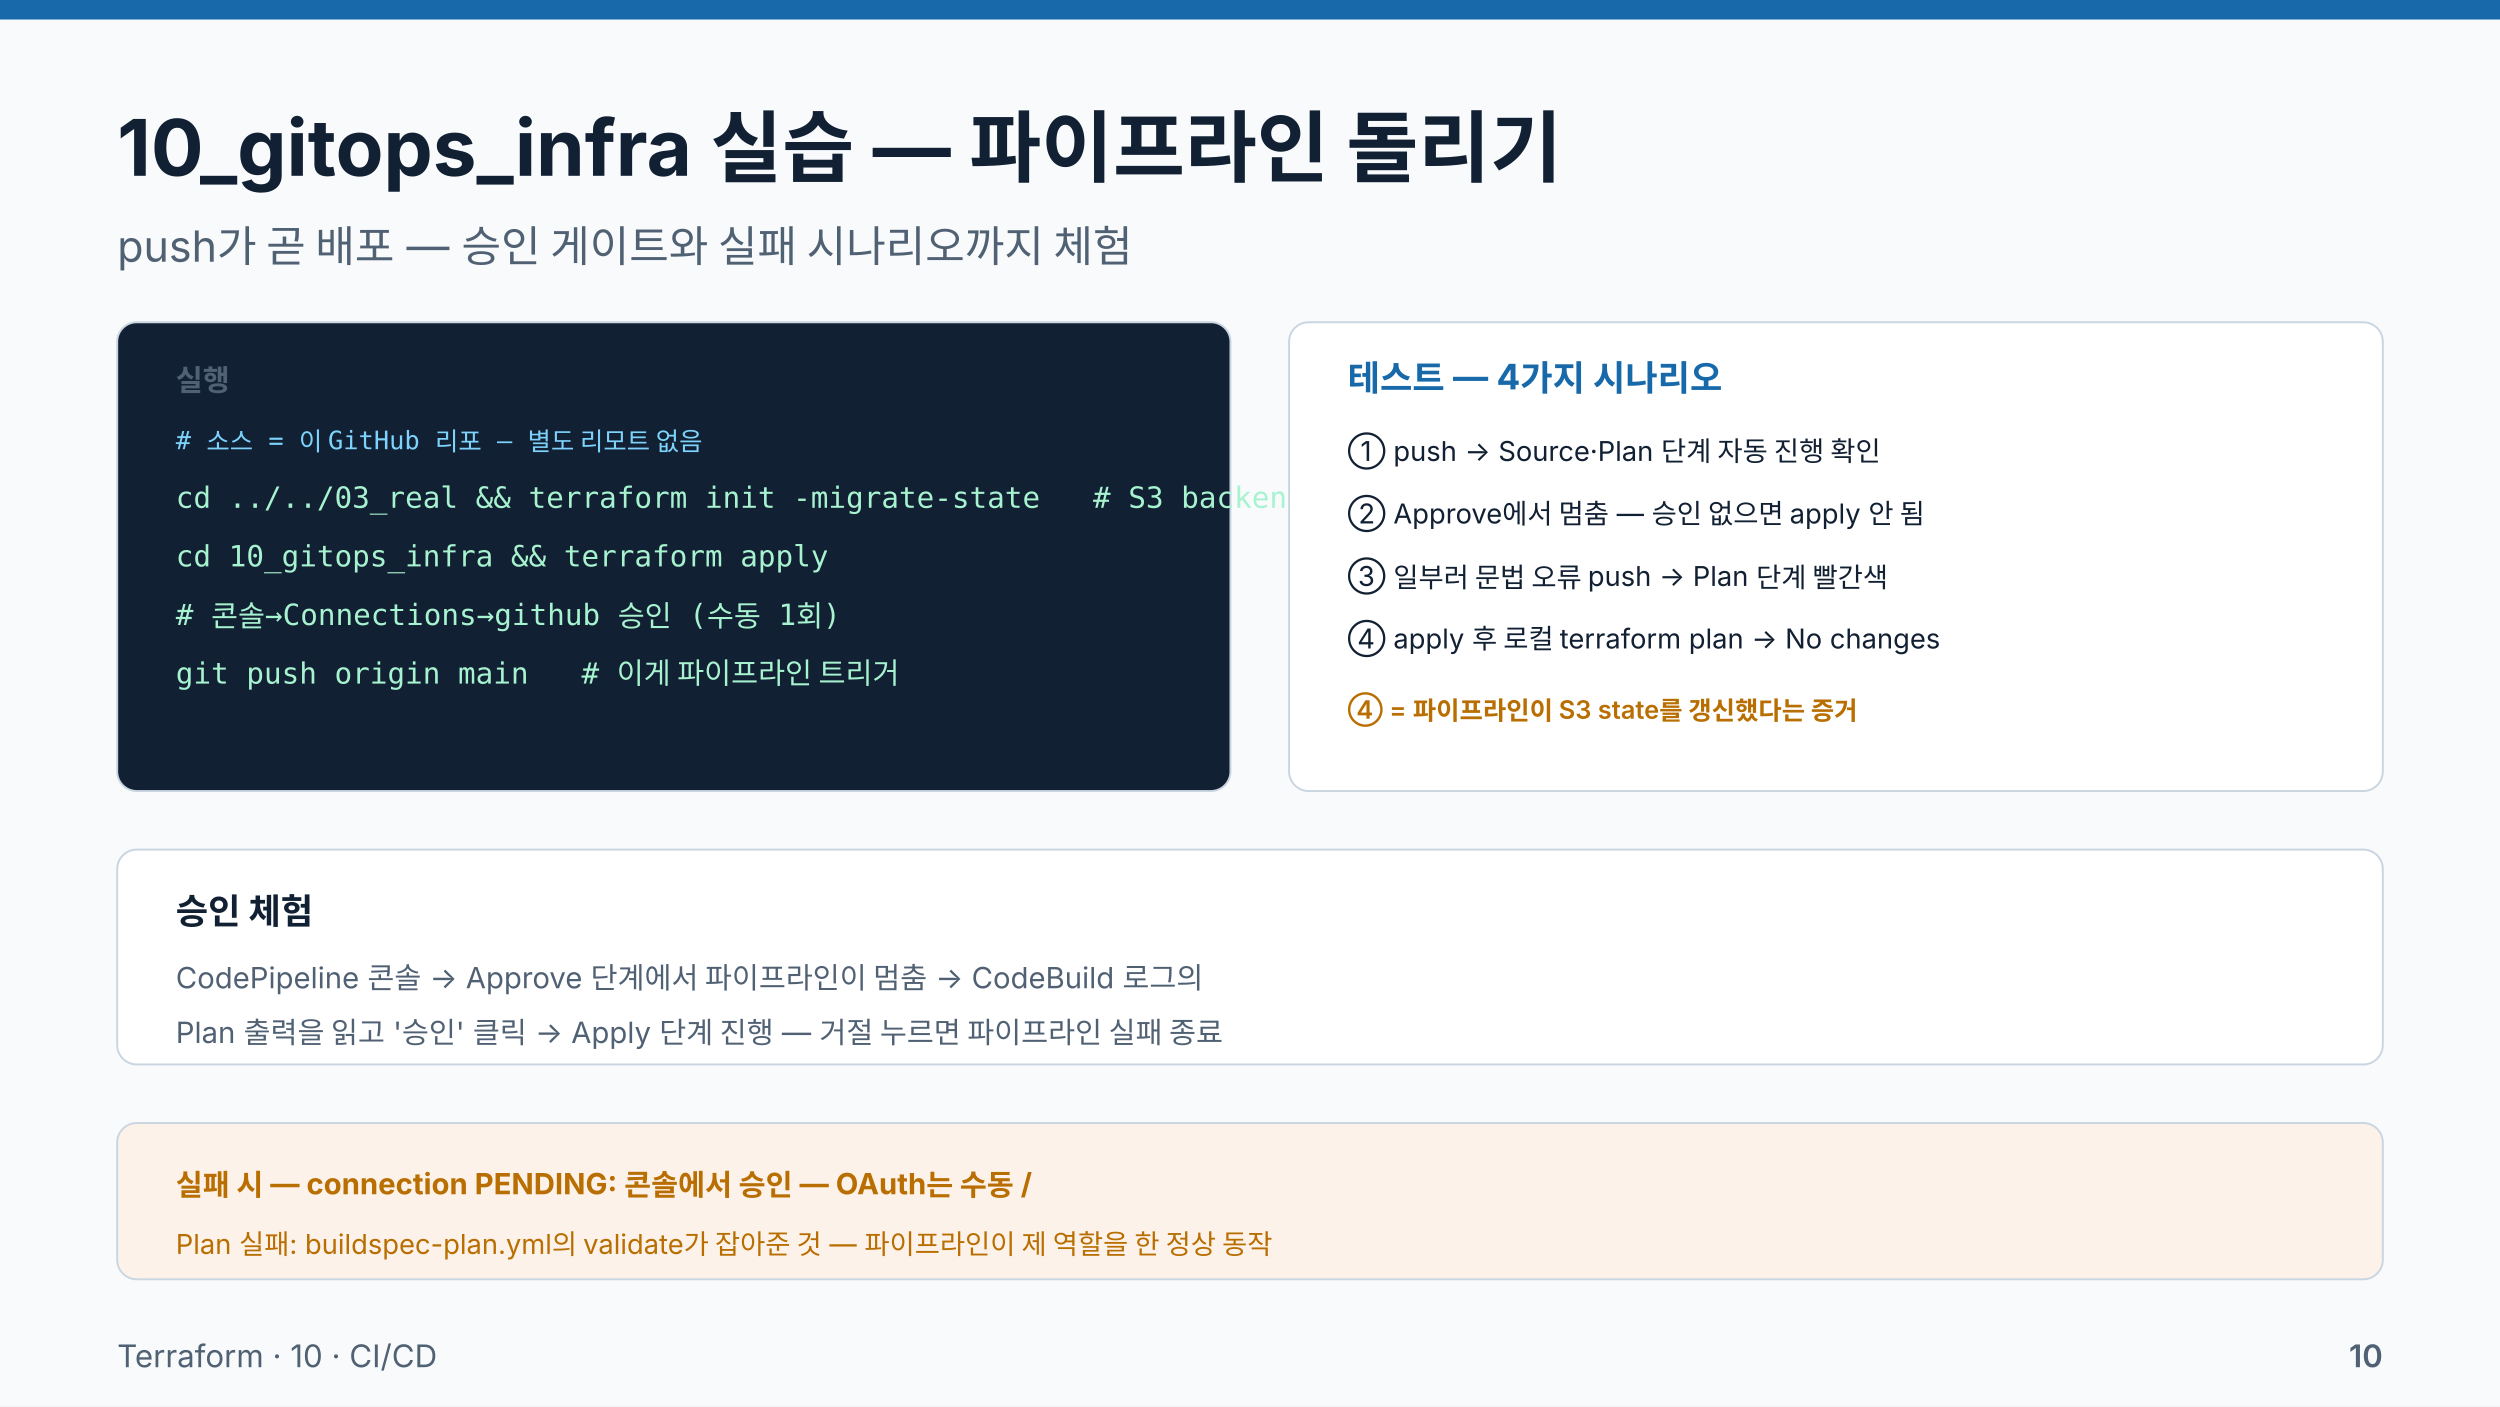
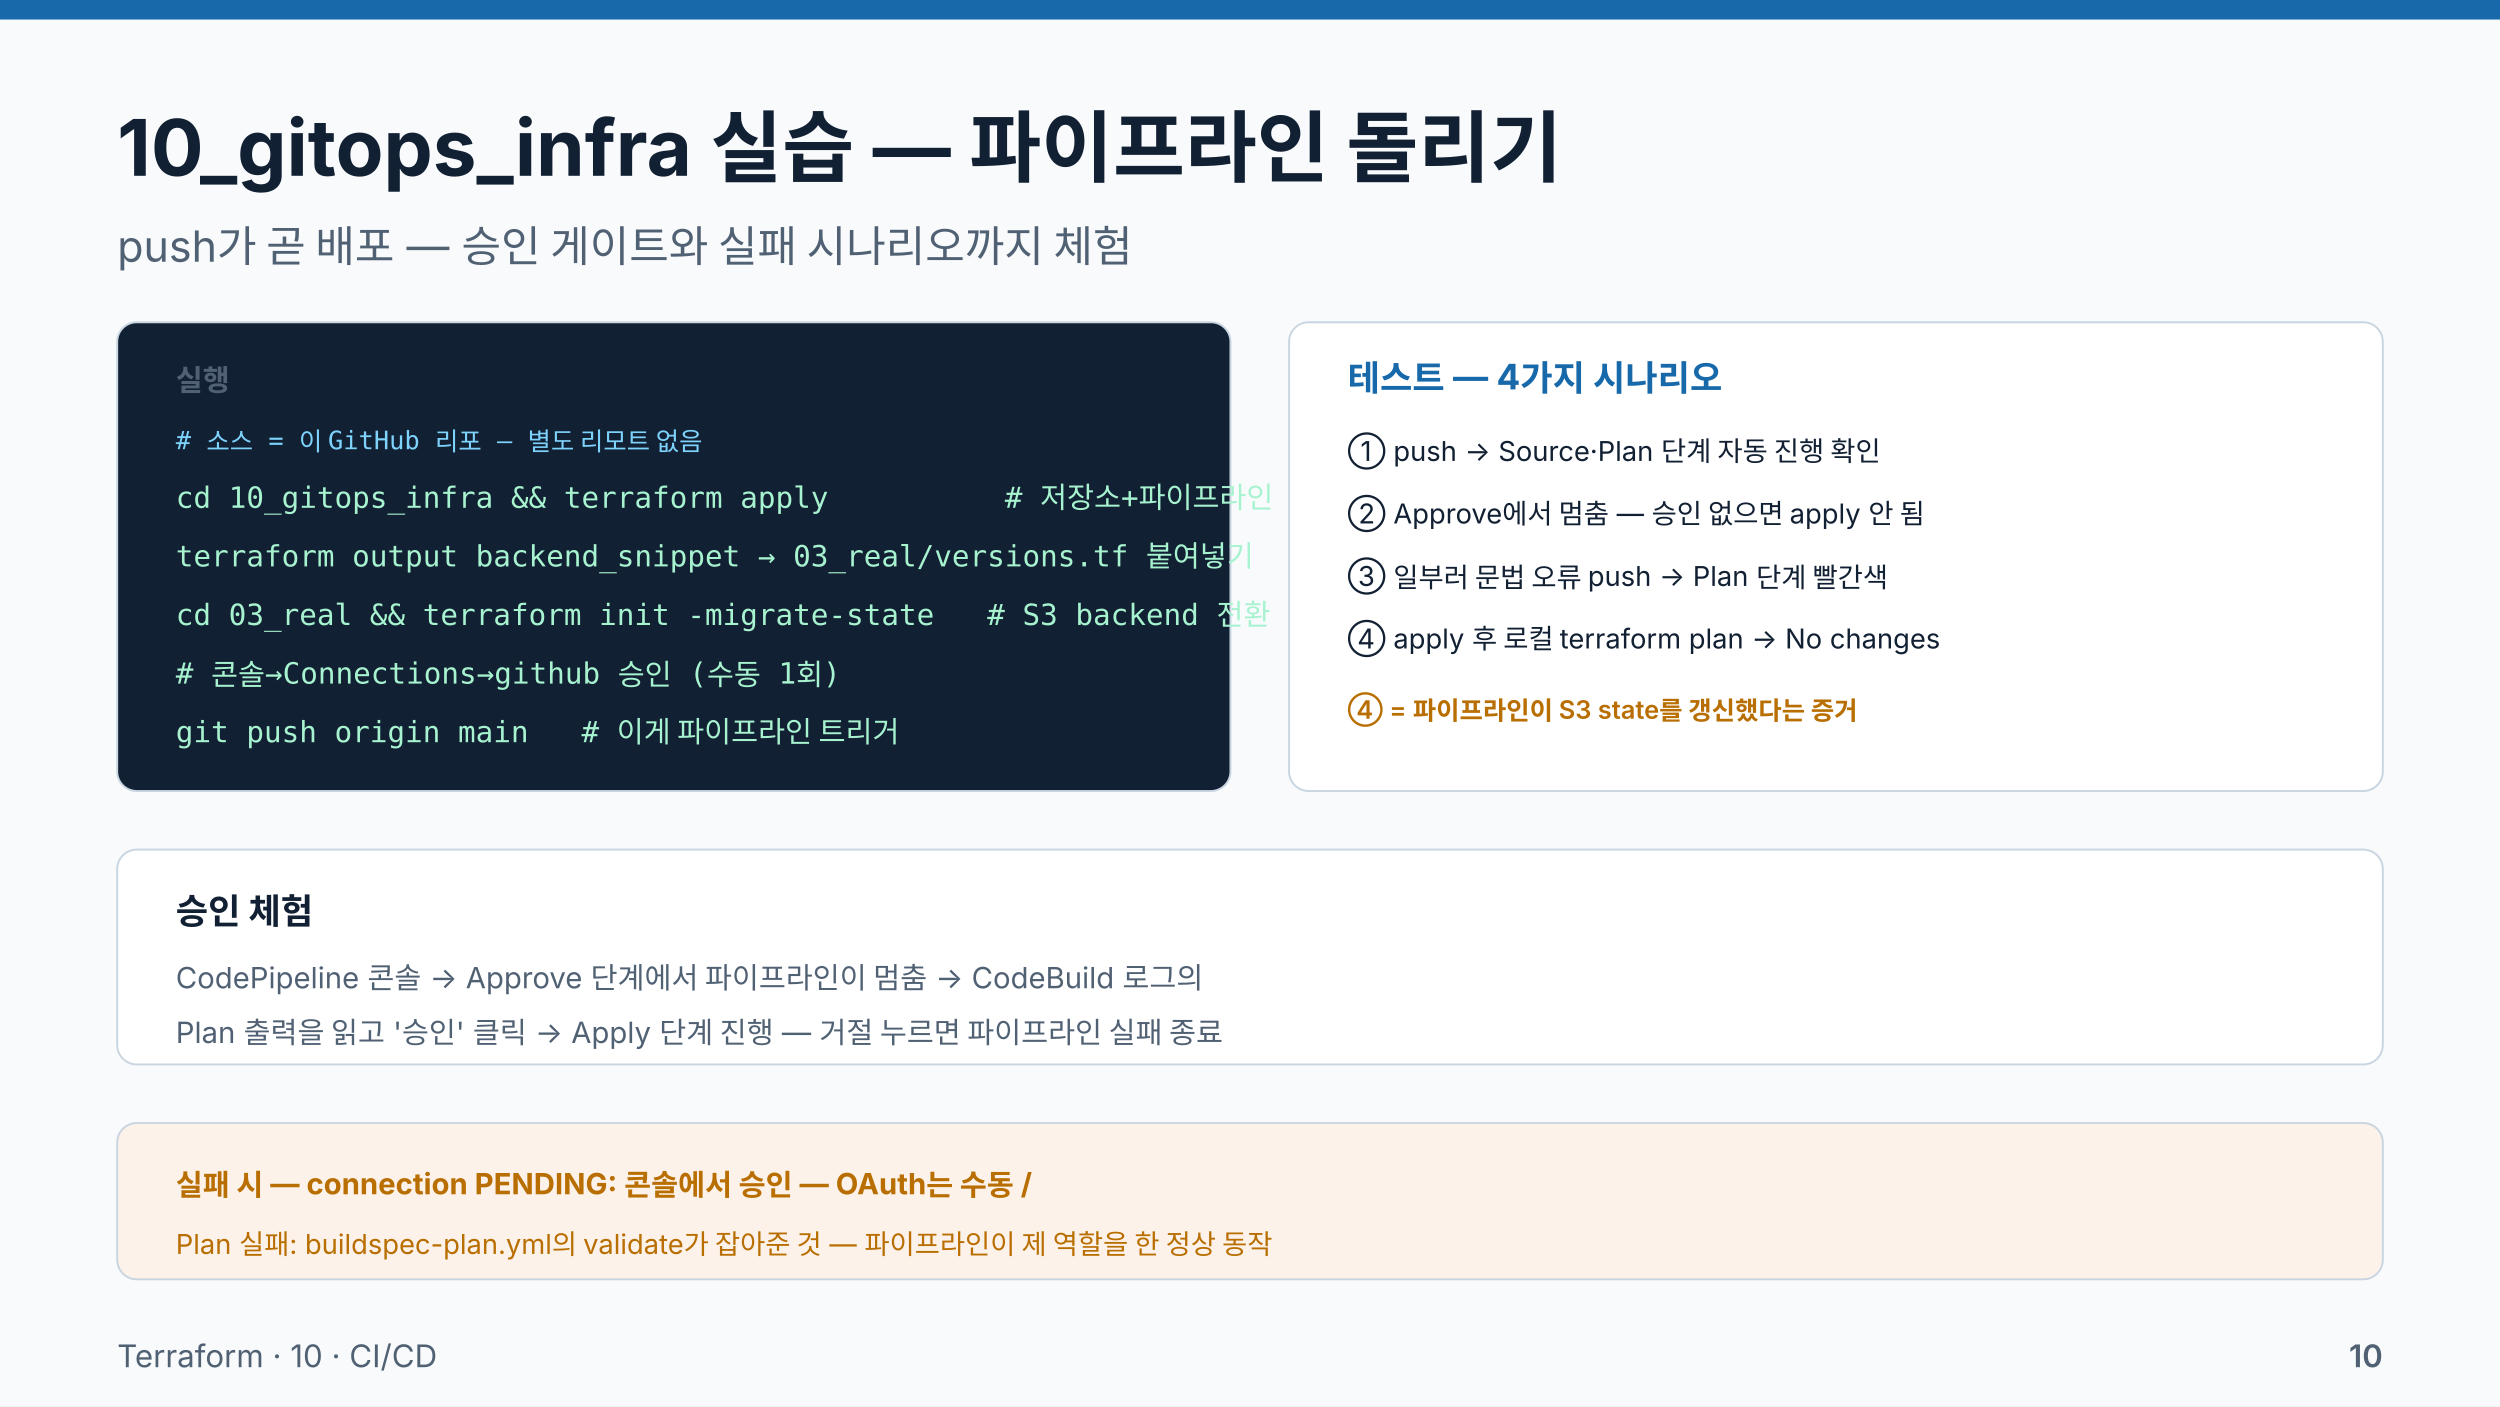
<svg xmlns="http://www.w3.org/2000/svg" viewBox="0 0 1280 720" width="1280" height="720" role="img" aria-label="10_gitops_infra 실습">
  <defs>
    <marker id="ar" viewBox="0 0 10 10" refX="9" refY="5" markerWidth="7" markerHeight="7" orient="auto-start-reverse">
      <path d="M0,0 L10,5 L0,10 z" fill="#1769aa" />
    </marker>
    <marker id="arw" viewBox="0 0 10 10" refX="9" refY="5" markerWidth="7" markerHeight="7" orient="auto-start-reverse">
      <path d="M0,0 L10,5 L0,10 z" fill="#b86e00" />
    </marker>
  </defs>
  <rect width="1280" height="720" fill="#f8fafc" />
  <rect width="1280" height="10" fill="#1769aa" />
  <text x="60" y="90" text-anchor="start" font-family="-apple-system, 'Apple SD Gothic Neo', 'Noto Sans KR', sans-serif" font-size="40" font-weight="700" fill="#122033" xml:space="preserve" style="white-space:pre">10_gitops_infra 실습 — 파이프라인 돌리기</text>
  <text x="60" y="134" text-anchor="start" font-family="-apple-system, 'Apple SD Gothic Neo', 'Noto Sans KR', sans-serif" font-size="22" font-weight="400" fill="#516174" xml:space="preserve" style="white-space:pre">push가 곧 배포 — 승인 게이트와 실패 시나리오까지 체험</text>
  <rect x="60" y="165" width="570" height="240" rx="10" fill="#122033" stroke="#c9d5e1" stroke-width="1" />
  <text x="90" y="200" text-anchor="start" font-family="-apple-system, 'Apple SD Gothic Neo', 'Noto Sans KR', sans-serif" font-size="15" font-weight="600" fill="#516174" xml:space="preserve" style="white-space:pre">실행</text>
  <text x="90" y="230" text-anchor="start" font-family="ui-monospace, Menlo, 'SF Mono', monospace" font-size="13" font-weight="400" fill="#7dd3fc" xml:space="preserve" style="white-space:pre"># 소스 = 이 GitHub 리포 — 별도 리모트 없음</text>
-   <text x="90" y="260" text-anchor="start" font-family="ui-monospace, Menlo, 'SF Mono', monospace" font-size="15" font-weight="400" fill="#a7f3d0" xml:space="preserve" style="white-space:pre">cd ../../03_real &amp;&amp; terraform init -migrate-state   # S3 backend</text>
-   <text x="90" y="290" text-anchor="start" font-family="ui-monospace, Menlo, 'SF Mono', monospace" font-size="15" font-weight="400" fill="#a7f3d0" xml:space="preserve" style="white-space:pre">cd 10_gitops_infra &amp;&amp; terraform apply</text>
-   <text x="90" y="320" text-anchor="start" font-family="ui-monospace, Menlo, 'SF Mono', monospace" font-size="15" font-weight="400" fill="#a7f3d0" xml:space="preserve" style="white-space:pre"># 콘솔→Connections→github 승인 (수동 1회)</text>
-   <text x="90" y="350" text-anchor="start" font-family="ui-monospace, Menlo, 'SF Mono', monospace" font-size="15" font-weight="400" fill="#a7f3d0" xml:space="preserve" style="white-space:pre">git push origin main   # 이게 파이프라인 트리거</text>
+   <text x="90" y="260" text-anchor="start" font-family="ui-monospace, Menlo, 'SF Mono', monospace" font-size="15" font-weight="400" fill="#a7f3d0" xml:space="preserve" style="white-space:pre">cd 10_gitops_infra &amp;&amp; terraform apply          # 저장소+파이프라인</text>
+   <text x="90" y="290" text-anchor="start" font-family="ui-monospace, Menlo, 'SF Mono', monospace" font-size="15" font-weight="400" fill="#a7f3d0" xml:space="preserve" style="white-space:pre">terraform output backend_snippet → 03_real/versions.tf 붙여넣기</text>
+   <text x="90" y="320" text-anchor="start" font-family="ui-monospace, Menlo, 'SF Mono', monospace" font-size="15" font-weight="400" fill="#a7f3d0" xml:space="preserve" style="white-space:pre">cd 03_real &amp;&amp; terraform init -migrate-state   # S3 backend 전환</text>
+   <text x="90" y="350" text-anchor="start" font-family="ui-monospace, Menlo, 'SF Mono', monospace" font-size="15" font-weight="400" fill="#a7f3d0" xml:space="preserve" style="white-space:pre"># 콘솔→Connections→github 승인 (수동 1회)</text>
+   <text x="90" y="380" text-anchor="start" font-family="ui-monospace, Menlo, 'SF Mono', monospace" font-size="15" font-weight="400" fill="#a7f3d0" xml:space="preserve" style="white-space:pre">git push origin main   # 이게 파이프라인 트리거</text>
  <rect x="660" y="165" width="560" height="240" rx="10" fill="#ffffff" stroke="#c9d5e1" stroke-width="1" />
  <text x="690" y="200" text-anchor="start" font-family="-apple-system, 'Apple SD Gothic Neo', 'Noto Sans KR', sans-serif" font-size="18" font-weight="700" fill="#1769aa" xml:space="preserve" style="white-space:pre">테스트 — 4가지 시나리오</text>
  <text x="690" y="236" text-anchor="start" font-family="-apple-system, 'Apple SD Gothic Neo', 'Noto Sans KR', sans-serif" font-size="14" font-weight="400" fill="#122033" xml:space="preserve" style="white-space:pre">① push → Source·Plan 단계 자동 진행 확인</text>
  <text x="690" y="268" text-anchor="start" font-family="-apple-system, 'Apple SD Gothic Neo', 'Noto Sans KR', sans-serif" font-size="14" font-weight="400" fill="#122033" xml:space="preserve" style="white-space:pre">② Approve에서 멈춤 — 승인 없으면 apply 안 됨</text>
  <text x="690" y="300" text-anchor="start" font-family="-apple-system, 'Apple SD Gothic Neo', 'Noto Sans KR', sans-serif" font-size="14" font-weight="400" fill="#122033" xml:space="preserve" style="white-space:pre">③ 일부러 문법 오류 push → Plan 단계 빨간색</text>
  <text x="690" y="332" text-anchor="start" font-family="-apple-system, 'Apple SD Gothic Neo', 'Noto Sans KR', sans-serif" font-size="14" font-weight="400" fill="#122033" xml:space="preserve" style="white-space:pre">④ apply 후 로컬 terraform plan → No changes</text>
  <text x="690" y="368" text-anchor="start" font-family="-apple-system, 'Apple SD Gothic Neo', 'Noto Sans KR', sans-serif" font-size="13" font-weight="600" fill="#b86e00" xml:space="preserve" style="white-space:pre">④ = 파이프라인이 S3 state를 갱신했다는 증거</text>
  <rect x="60" y="435" width="1160" height="110" rx="10" fill="#ffffff" stroke="#c9d5e1" stroke-width="1" />
  <text x="90" y="473" text-anchor="start" font-family="-apple-system, 'Apple SD Gothic Neo', 'Noto Sans KR', sans-serif" font-size="18" font-weight="700" fill="#122033" xml:space="preserve" style="white-space:pre">승인 체험</text>
  <text x="90" y="506" text-anchor="start" font-family="-apple-system, 'Apple SD Gothic Neo', 'Noto Sans KR', sans-serif" font-size="15" font-weight="400" fill="#516174" xml:space="preserve" style="white-space:pre">CodePipeline 콘솔 → Approve 단계에서 파이프라인이 멈춤 → CodeBuild 로그의</text>
  <text x="90" y="534" text-anchor="start" font-family="-apple-system, 'Apple SD Gothic Neo', 'Noto Sans KR', sans-serif" font-size="15" font-weight="400" fill="#516174" xml:space="preserve" style="white-space:pre">Plan 출력을 읽고 '승인' 클릭 → Apply 단계 진행 — 거절 누르면 파이프라인 실패 종료</text>
  <rect x="60" y="575" width="1160" height="80" rx="10" fill="#fdf2e9" stroke="#c9d5e1" stroke-width="1" />
  <text x="90" y="612" text-anchor="start" font-family="-apple-system, 'Apple SD Gothic Neo', 'Noto Sans KR', sans-serif" font-size="15" font-weight="700" fill="#b86e00" xml:space="preserve" style="white-space:pre">실패 시 — connection PENDING: 콘솔에서 승인 — OAuth는 수동 /</text>
  <text x="90" y="642" text-anchor="start" font-family="-apple-system, 'Apple SD Gothic Neo', 'Noto Sans KR', sans-serif" font-size="14" font-weight="400" fill="#b86e00" xml:space="preserve" style="white-space:pre">Plan 실패: buildspec-plan.yml의 validate가 잡아준 것 — 파이프라인이 제 역할을 한 정상 동작</text>
  <text x="60" y="700" font-family="-apple-system, 'Apple SD Gothic Neo', 'Noto Sans KR', sans-serif" font-size="16" fill="#516174" xml:space="preserve" style="white-space:pre">Terraform · 10 · CI/CD</text>
  <text x="1220" y="700" text-anchor="end" font-family="-apple-system, 'Apple SD Gothic Neo', 'Noto Sans KR', sans-serif" font-size="16" font-weight="600" fill="#516174" xml:space="preserve" style="white-space:pre">10</text>
</svg>
